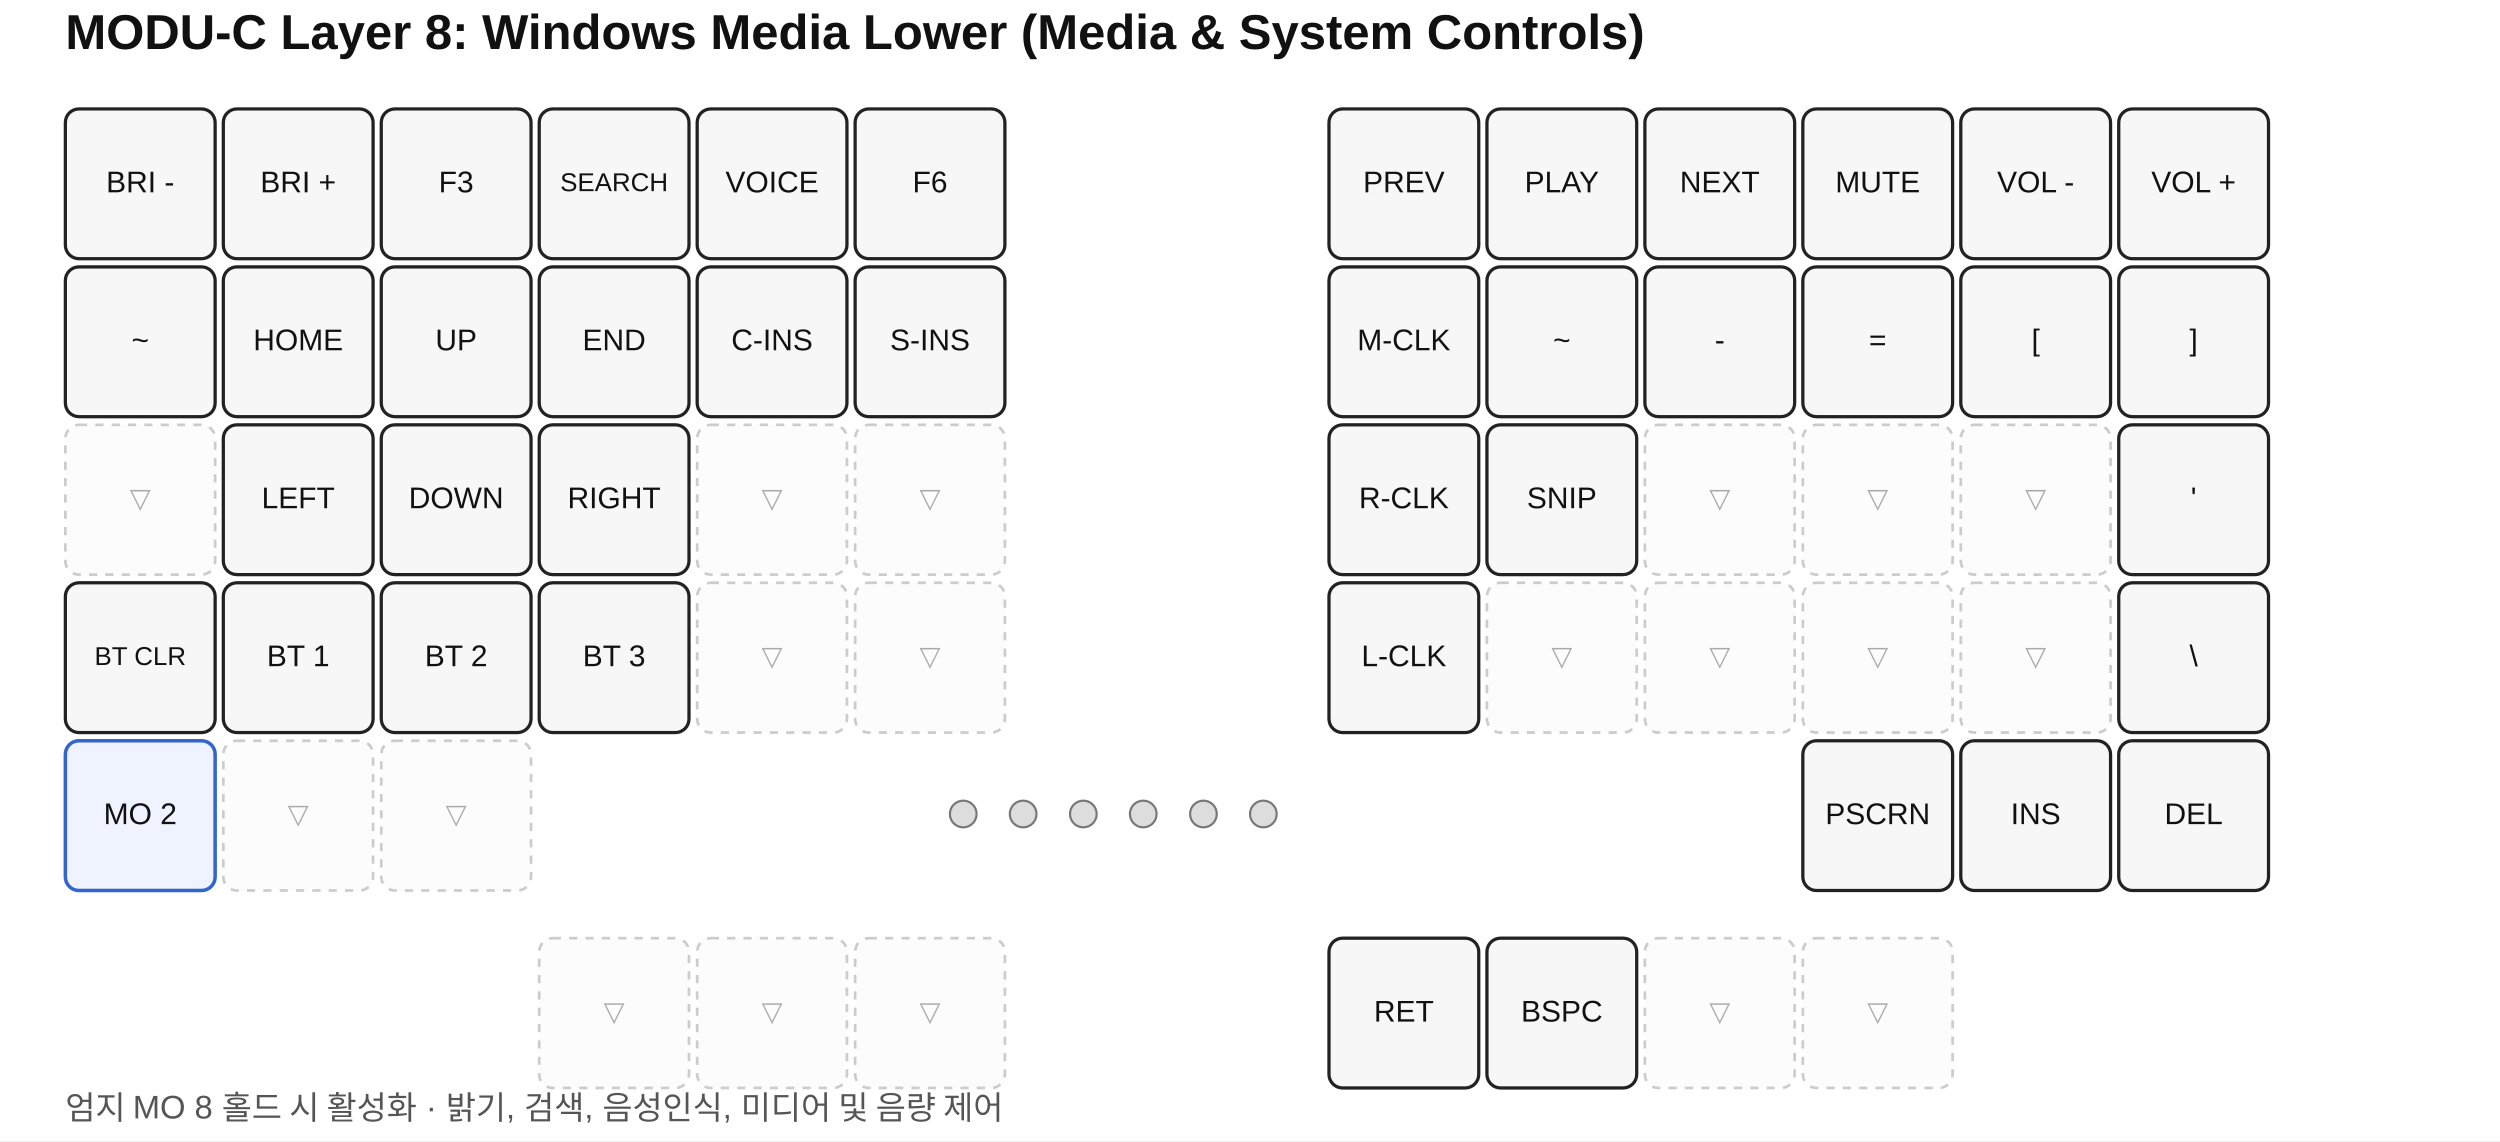
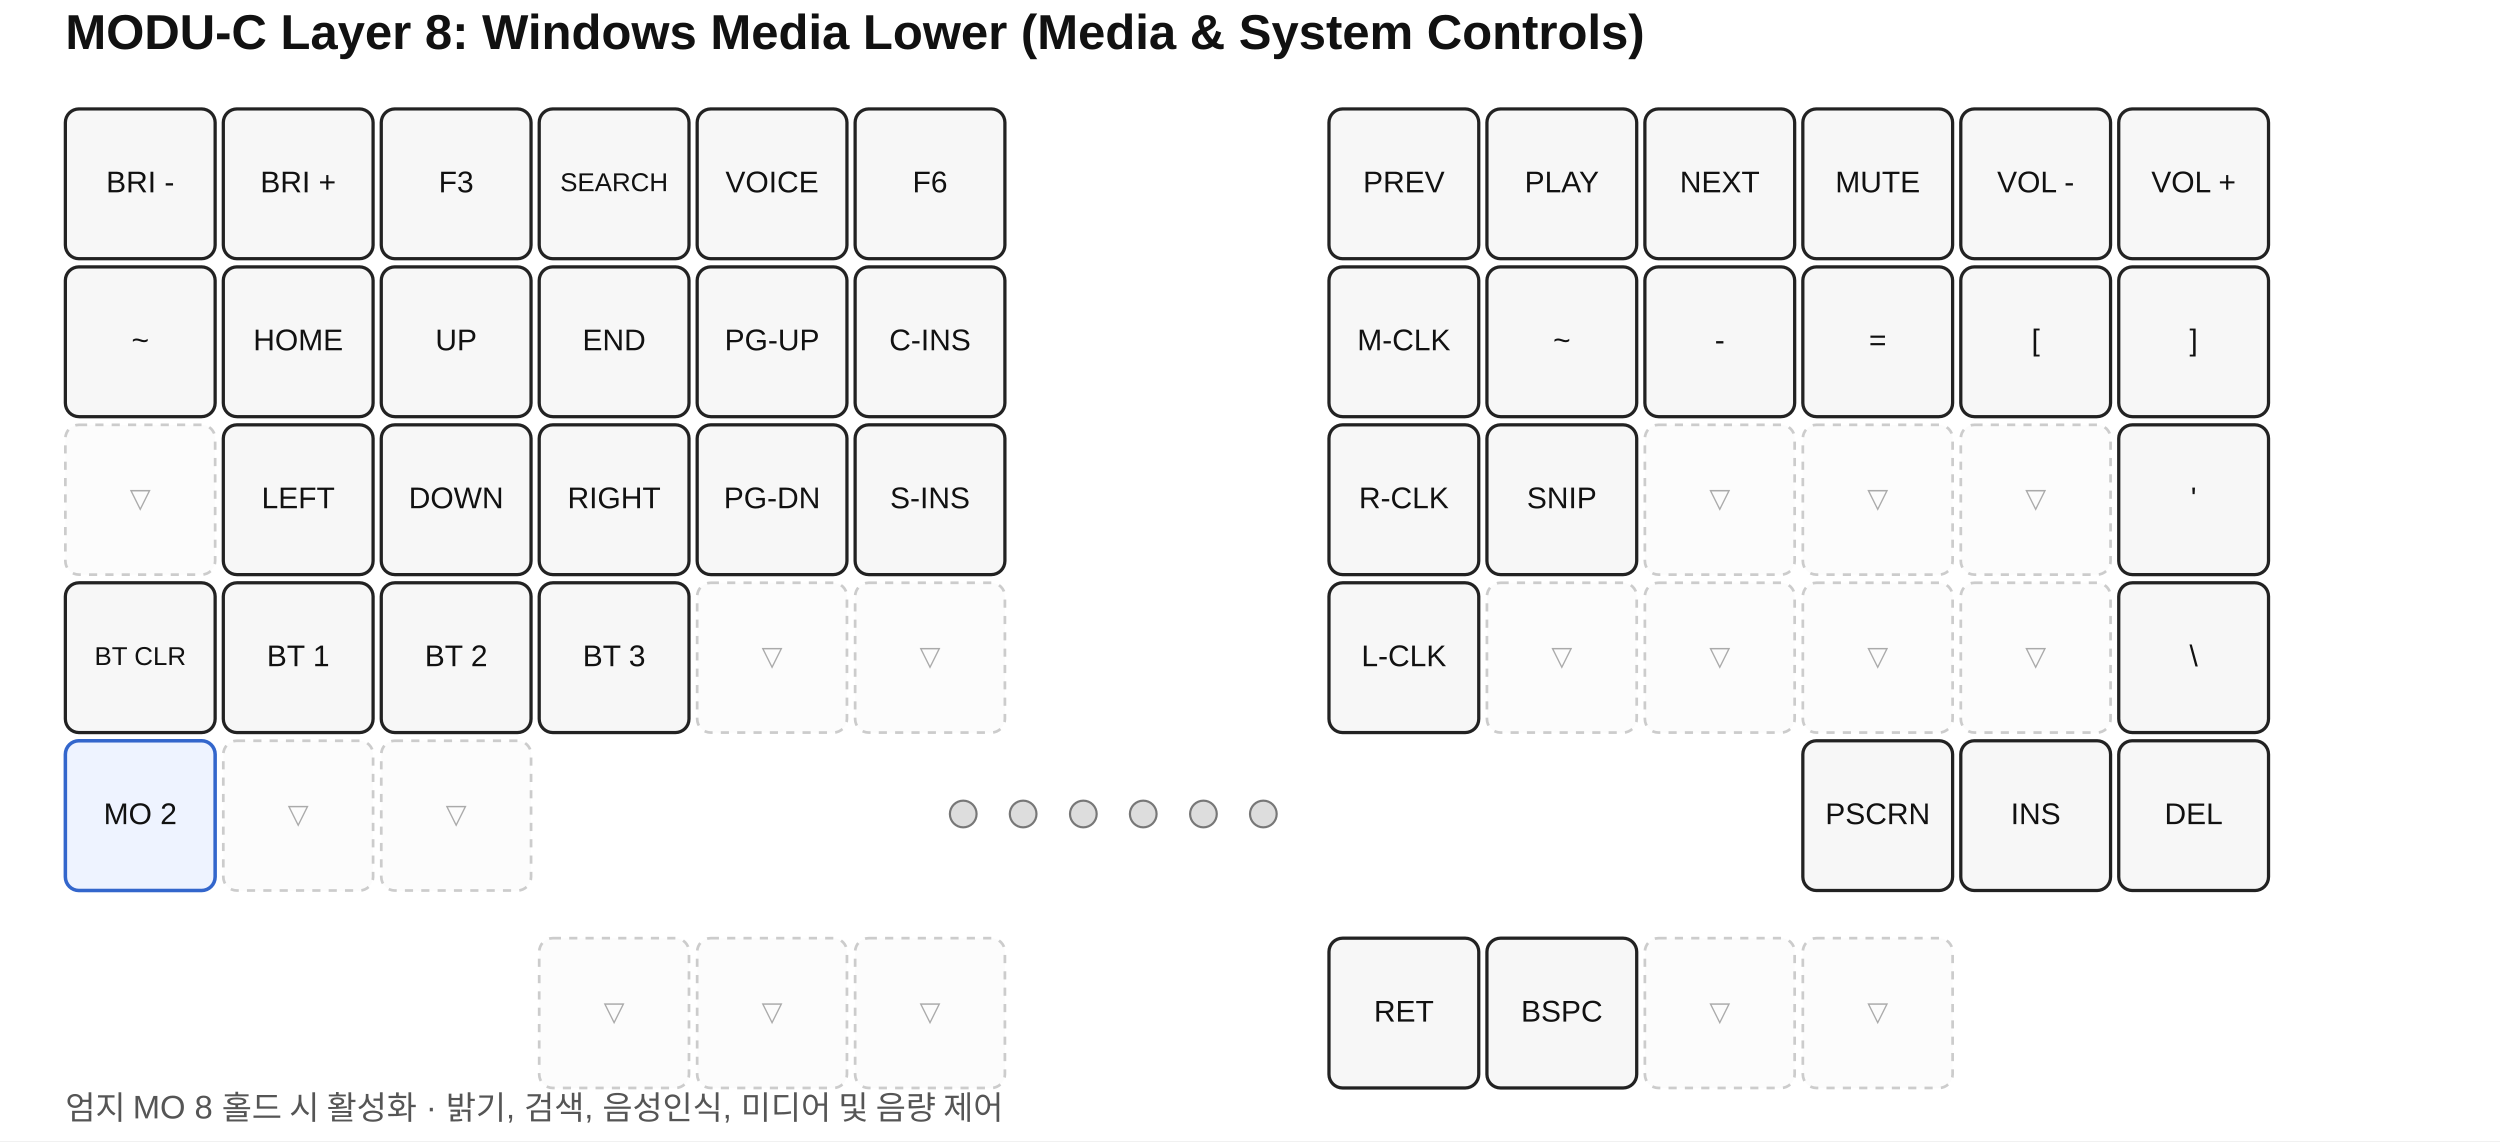
<svg xmlns="http://www.w3.org/2000/svg" width="918" height="419" viewBox="0 0 918 419">
  <rect width="100%" height="100%" fill="white" />
  <style>
text{font-family:Arial,sans-serif;fill:#111}
.key{fill:#f7f7f7;stroke:#222;stroke-width:1.2}
.trans{fill:#fcfcfc;stroke:#ccc;stroke-width:1;stroke-dasharray:3 3}
.mo{fill:#eef3ff;stroke:#3366cc;stroke-width:1.3}
.boot{fill:#ffeeee;stroke:#cc3333;stroke-width:1.3}
.none{fill:#ddd;stroke:#777;stroke-width:0.8}
.title{font-weight:700;font-size:18px}
.note{font-size:12px;fill:#555}
.label{font-size:11px;text-anchor:middle;dominant-baseline:middle}
.label-sm{font-size:9.5px;text-anchor:middle;dominant-baseline:middle}
.label-trans{font-size:10px;text-anchor:middle;dominant-baseline:middle;fill:#aaa}
</style>
  <text x="24" y="18" class="title">MODU-C Layer 8: Windows Media Lower (Media &amp; System Controls)</text>
  <rect class="key" x="24.0" y="40.0" width="55.0" height="55.0" rx="5" />
  <text class="label" x="51.5" y="67.5">BRI -</text>
  <rect class="key" x="82.0" y="40.0" width="55.0" height="55.0" rx="5" />
  <text class="label" x="109.5" y="67.5">BRI +</text>
  <rect class="key" x="140.0" y="40.0" width="55.0" height="55.0" rx="5" />
  <text class="label" x="167.5" y="67.5">F3</text>
  <rect class="key" x="198.0" y="40.0" width="55.0" height="55.0" rx="5" />
  <text class="label-sm" x="225.5" y="67.5">SEARCH</text>
  <rect class="key" x="256.0" y="40.0" width="55.0" height="55.0" rx="5" />
  <text class="label" x="283.5" y="67.5">VOICE</text>
  <rect class="key" x="314.0" y="40.0" width="55.0" height="55.0" rx="5" />
  <text class="label" x="341.5" y="67.5">F6</text>
  <rect class="key" x="488.0" y="40.0" width="55.0" height="55.0" rx="5" />
  <text class="label" x="515.5" y="67.5">PREV</text>
  <rect class="key" x="546.0" y="40.0" width="55.0" height="55.0" rx="5" />
  <text class="label" x="573.5" y="67.5">PLAY</text>
  <rect class="key" x="604.0" y="40.0" width="55.0" height="55.0" rx="5" />
  <text class="label" x="631.5" y="67.5">NEXT</text>
  <rect class="key" x="662.0" y="40.0" width="55.0" height="55.0" rx="5" />
  <text class="label" x="689.5" y="67.5">MUTE</text>
  <rect class="key" x="720.0" y="40.0" width="55.0" height="55.0" rx="5" />
  <text class="label" x="747.5" y="67.5">VOL -</text>
  <rect class="key" x="778.0" y="40.0" width="55.0" height="55.0" rx="5" />
  <text class="label" x="805.5" y="67.5">VOL +</text>
  <rect class="key" x="24.0" y="98.0" width="55.0" height="55.0" rx="5" />
  <text class="label" x="51.5" y="125.5">~</text>
  <rect class="key" x="82.0" y="98.0" width="55.0" height="55.0" rx="5" />
  <text class="label" x="109.5" y="125.5">HOME</text>
  <rect class="key" x="140.0" y="98.0" width="55.0" height="55.0" rx="5" />
  <text class="label" x="167.5" y="125.5">UP</text>
  <rect class="key" x="198.0" y="98.0" width="55.0" height="55.0" rx="5" />
  <text class="label" x="225.5" y="125.5">END</text>
  <rect class="key" x="256.0" y="98.0" width="55.0" height="55.0" rx="5" />
-   <text class="label" x="283.5" y="125.5">C-INS</text>
+   <text class="label" x="283.5" y="125.5">PG-UP</text>
  <rect class="key" x="314.0" y="98.0" width="55.0" height="55.0" rx="5" />
-   <text class="label" x="341.5" y="125.5">S-INS</text>
+   <text class="label" x="341.5" y="125.5">C-INS</text>
  <rect class="key" x="488.0" y="98.0" width="55.0" height="55.0" rx="5" />
  <text class="label" x="515.5" y="125.5">M-CLK</text>
  <rect class="key" x="546.0" y="98.0" width="55.0" height="55.0" rx="5" />
  <text class="label" x="573.5" y="125.5">~</text>
  <rect class="key" x="604.0" y="98.0" width="55.0" height="55.0" rx="5" />
  <text class="label" x="631.5" y="125.5">-</text>
  <rect class="key" x="662.0" y="98.0" width="55.0" height="55.0" rx="5" />
  <text class="label" x="689.5" y="125.5">=</text>
  <rect class="key" x="720.0" y="98.0" width="55.0" height="55.0" rx="5" />
  <text class="label" x="747.5" y="125.5">[</text>
  <rect class="key" x="778.0" y="98.0" width="55.0" height="55.0" rx="5" />
  <text class="label" x="805.5" y="125.5">]</text>
  <rect class="trans" x="24.0" y="156.0" width="55.0" height="55.0" rx="5" />
  <text class="label-trans" x="51.5" y="183.5">▽</text>
  <rect class="key" x="82.0" y="156.0" width="55.0" height="55.0" rx="5" />
  <text class="label" x="109.5" y="183.5">LEFT</text>
  <rect class="key" x="140.0" y="156.0" width="55.0" height="55.0" rx="5" />
  <text class="label" x="167.5" y="183.5">DOWN</text>
  <rect class="key" x="198.0" y="156.0" width="55.0" height="55.0" rx="5" />
  <text class="label" x="225.5" y="183.5">RIGHT</text>
-   <rect class="trans" x="256.0" y="156.0" width="55.0" height="55.0" rx="5" />
-   <text class="label-trans" x="283.5" y="183.5">▽</text>
-   <rect class="trans" x="314.0" y="156.0" width="55.0" height="55.0" rx="5" />
-   <text class="label-trans" x="341.5" y="183.5">▽</text>
+   <rect class="key" x="256.0" y="156.0" width="55.0" height="55.0" rx="5" />
+   <text class="label" x="283.5" y="183.5">PG-DN</text>
+   <rect class="key" x="314.0" y="156.0" width="55.0" height="55.0" rx="5" />
+   <text class="label" x="341.5" y="183.5">S-INS</text>
  <rect class="key" x="488.0" y="156.0" width="55.0" height="55.0" rx="5" />
  <text class="label" x="515.5" y="183.5">R-CLK</text>
  <rect class="key" x="546.0" y="156.0" width="55.0" height="55.0" rx="5" />
  <text class="label" x="573.5" y="183.5">SNIP</text>
  <rect class="trans" x="604.0" y="156.0" width="55.0" height="55.0" rx="5" />
  <text class="label-trans" x="631.5" y="183.5">▽</text>
  <rect class="trans" x="662.0" y="156.0" width="55.0" height="55.0" rx="5" />
  <text class="label-trans" x="689.5" y="183.5">▽</text>
  <rect class="trans" x="720.0" y="156.0" width="55.0" height="55.0" rx="5" />
  <text class="label-trans" x="747.5" y="183.5">▽</text>
  <rect class="key" x="778.0" y="156.0" width="55.0" height="55.0" rx="5" />
  <text class="label" x="805.5" y="183.5">'</text>
  <rect class="key" x="24.0" y="214.0" width="55.0" height="55.0" rx="5" />
  <text class="label-sm" x="51.5" y="241.5">BT CLR</text>
  <rect class="key" x="82.0" y="214.0" width="55.0" height="55.0" rx="5" />
  <text class="label" x="109.5" y="241.5">BT 1</text>
  <rect class="key" x="140.0" y="214.0" width="55.0" height="55.0" rx="5" />
  <text class="label" x="167.5" y="241.5">BT 2</text>
  <rect class="key" x="198.0" y="214.0" width="55.0" height="55.0" rx="5" />
  <text class="label" x="225.5" y="241.5">BT 3</text>
  <rect class="trans" x="256.0" y="214.0" width="55.0" height="55.0" rx="5" />
  <text class="label-trans" x="283.5" y="241.5">▽</text>
  <rect class="trans" x="314.0" y="214.0" width="55.0" height="55.0" rx="5" />
  <text class="label-trans" x="341.5" y="241.5">▽</text>
  <rect class="key" x="488.0" y="214.0" width="55.0" height="55.0" rx="5" />
  <text class="label" x="515.5" y="241.5">L-CLK</text>
  <rect class="trans" x="546.0" y="214.0" width="55.0" height="55.0" rx="5" />
  <text class="label-trans" x="573.5" y="241.5">▽</text>
  <rect class="trans" x="604.0" y="214.0" width="55.0" height="55.0" rx="5" />
  <text class="label-trans" x="631.5" y="241.5">▽</text>
  <rect class="trans" x="662.0" y="214.0" width="55.0" height="55.0" rx="5" />
  <text class="label-trans" x="689.5" y="241.5">▽</text>
  <rect class="trans" x="720.0" y="214.0" width="55.0" height="55.0" rx="5" />
  <text class="label-trans" x="747.5" y="241.5">▽</text>
  <rect class="key" x="778.0" y="214.0" width="55.0" height="55.0" rx="5" />
  <text class="label" x="805.5" y="241.5">\</text>
  <rect class="mo" x="24.0" y="272.0" width="55.0" height="55.0" rx="5" />
  <text class="label" x="51.5" y="299.5">MO 2</text>
  <rect class="trans" x="82.0" y="272.0" width="55.0" height="55.0" rx="5" />
  <text class="label-trans" x="109.5" y="299.5">▽</text>
  <rect class="trans" x="140.0" y="272.0" width="55.0" height="55.0" rx="5" />
  <text class="label-trans" x="167.5" y="299.5">▽</text>
  <rect class="none" x="348.8" y="294.0" width="9.8" height="9.8" rx="5" />
  <rect class="none" x="370.8" y="294.0" width="9.8" height="9.8" rx="5" />
  <rect class="none" x="392.9" y="294.0" width="9.8" height="9.8" rx="5" />
  <rect class="none" x="414.9" y="294.0" width="9.8" height="9.8" rx="5" />
  <rect class="none" x="437.0" y="294.0" width="9.8" height="9.8" rx="5" />
  <rect class="none" x="459.0" y="294.0" width="9.8" height="9.8" rx="5" />
  <rect class="key" x="662.0" y="272.0" width="55.0" height="55.0" rx="5" />
  <text class="label" x="689.5" y="299.5">PSCRN</text>
  <rect class="key" x="720.0" y="272.0" width="55.0" height="55.0" rx="5" />
  <text class="label" x="747.5" y="299.5">INS</text>
  <rect class="key" x="778.0" y="272.0" width="55.0" height="55.0" rx="5" />
  <text class="label" x="805.5" y="299.5">DEL</text>
  <rect class="trans" x="198.0" y="344.5" width="55.0" height="55.0" rx="5" />
  <text class="label-trans" x="225.5" y="372.0">▽</text>
  <rect class="trans" x="256.0" y="344.5" width="55.0" height="55.0" rx="5" />
  <text class="label-trans" x="283.5" y="372.0">▽</text>
  <rect class="trans" x="314.0" y="344.5" width="55.0" height="55.0" rx="5" />
  <text class="label-trans" x="341.5" y="372.0">▽</text>
  <rect class="key" x="488.0" y="344.5" width="55.0" height="55.0" rx="5" />
  <text class="label" x="515.5" y="372.0">RET</text>
  <rect class="key" x="546.0" y="344.5" width="55.0" height="55.0" rx="5" />
  <text class="label" x="573.5" y="372.0">BSPC</text>
  <rect class="trans" x="604.0" y="344.5" width="55.0" height="55.0" rx="5" />
  <text class="label-trans" x="631.5" y="372.0">▽</text>
  <rect class="trans" x="662.0" y="344.5" width="55.0" height="55.0" rx="5" />
  <text class="label-trans" x="689.5" y="372.0">▽</text>
  <text x="24" y="411" class="note">엄지 MO 8 홀드 시 활성화 · 밝기, 검색, 음성인식, 미디어 및 음량 제어</text>
</svg>
